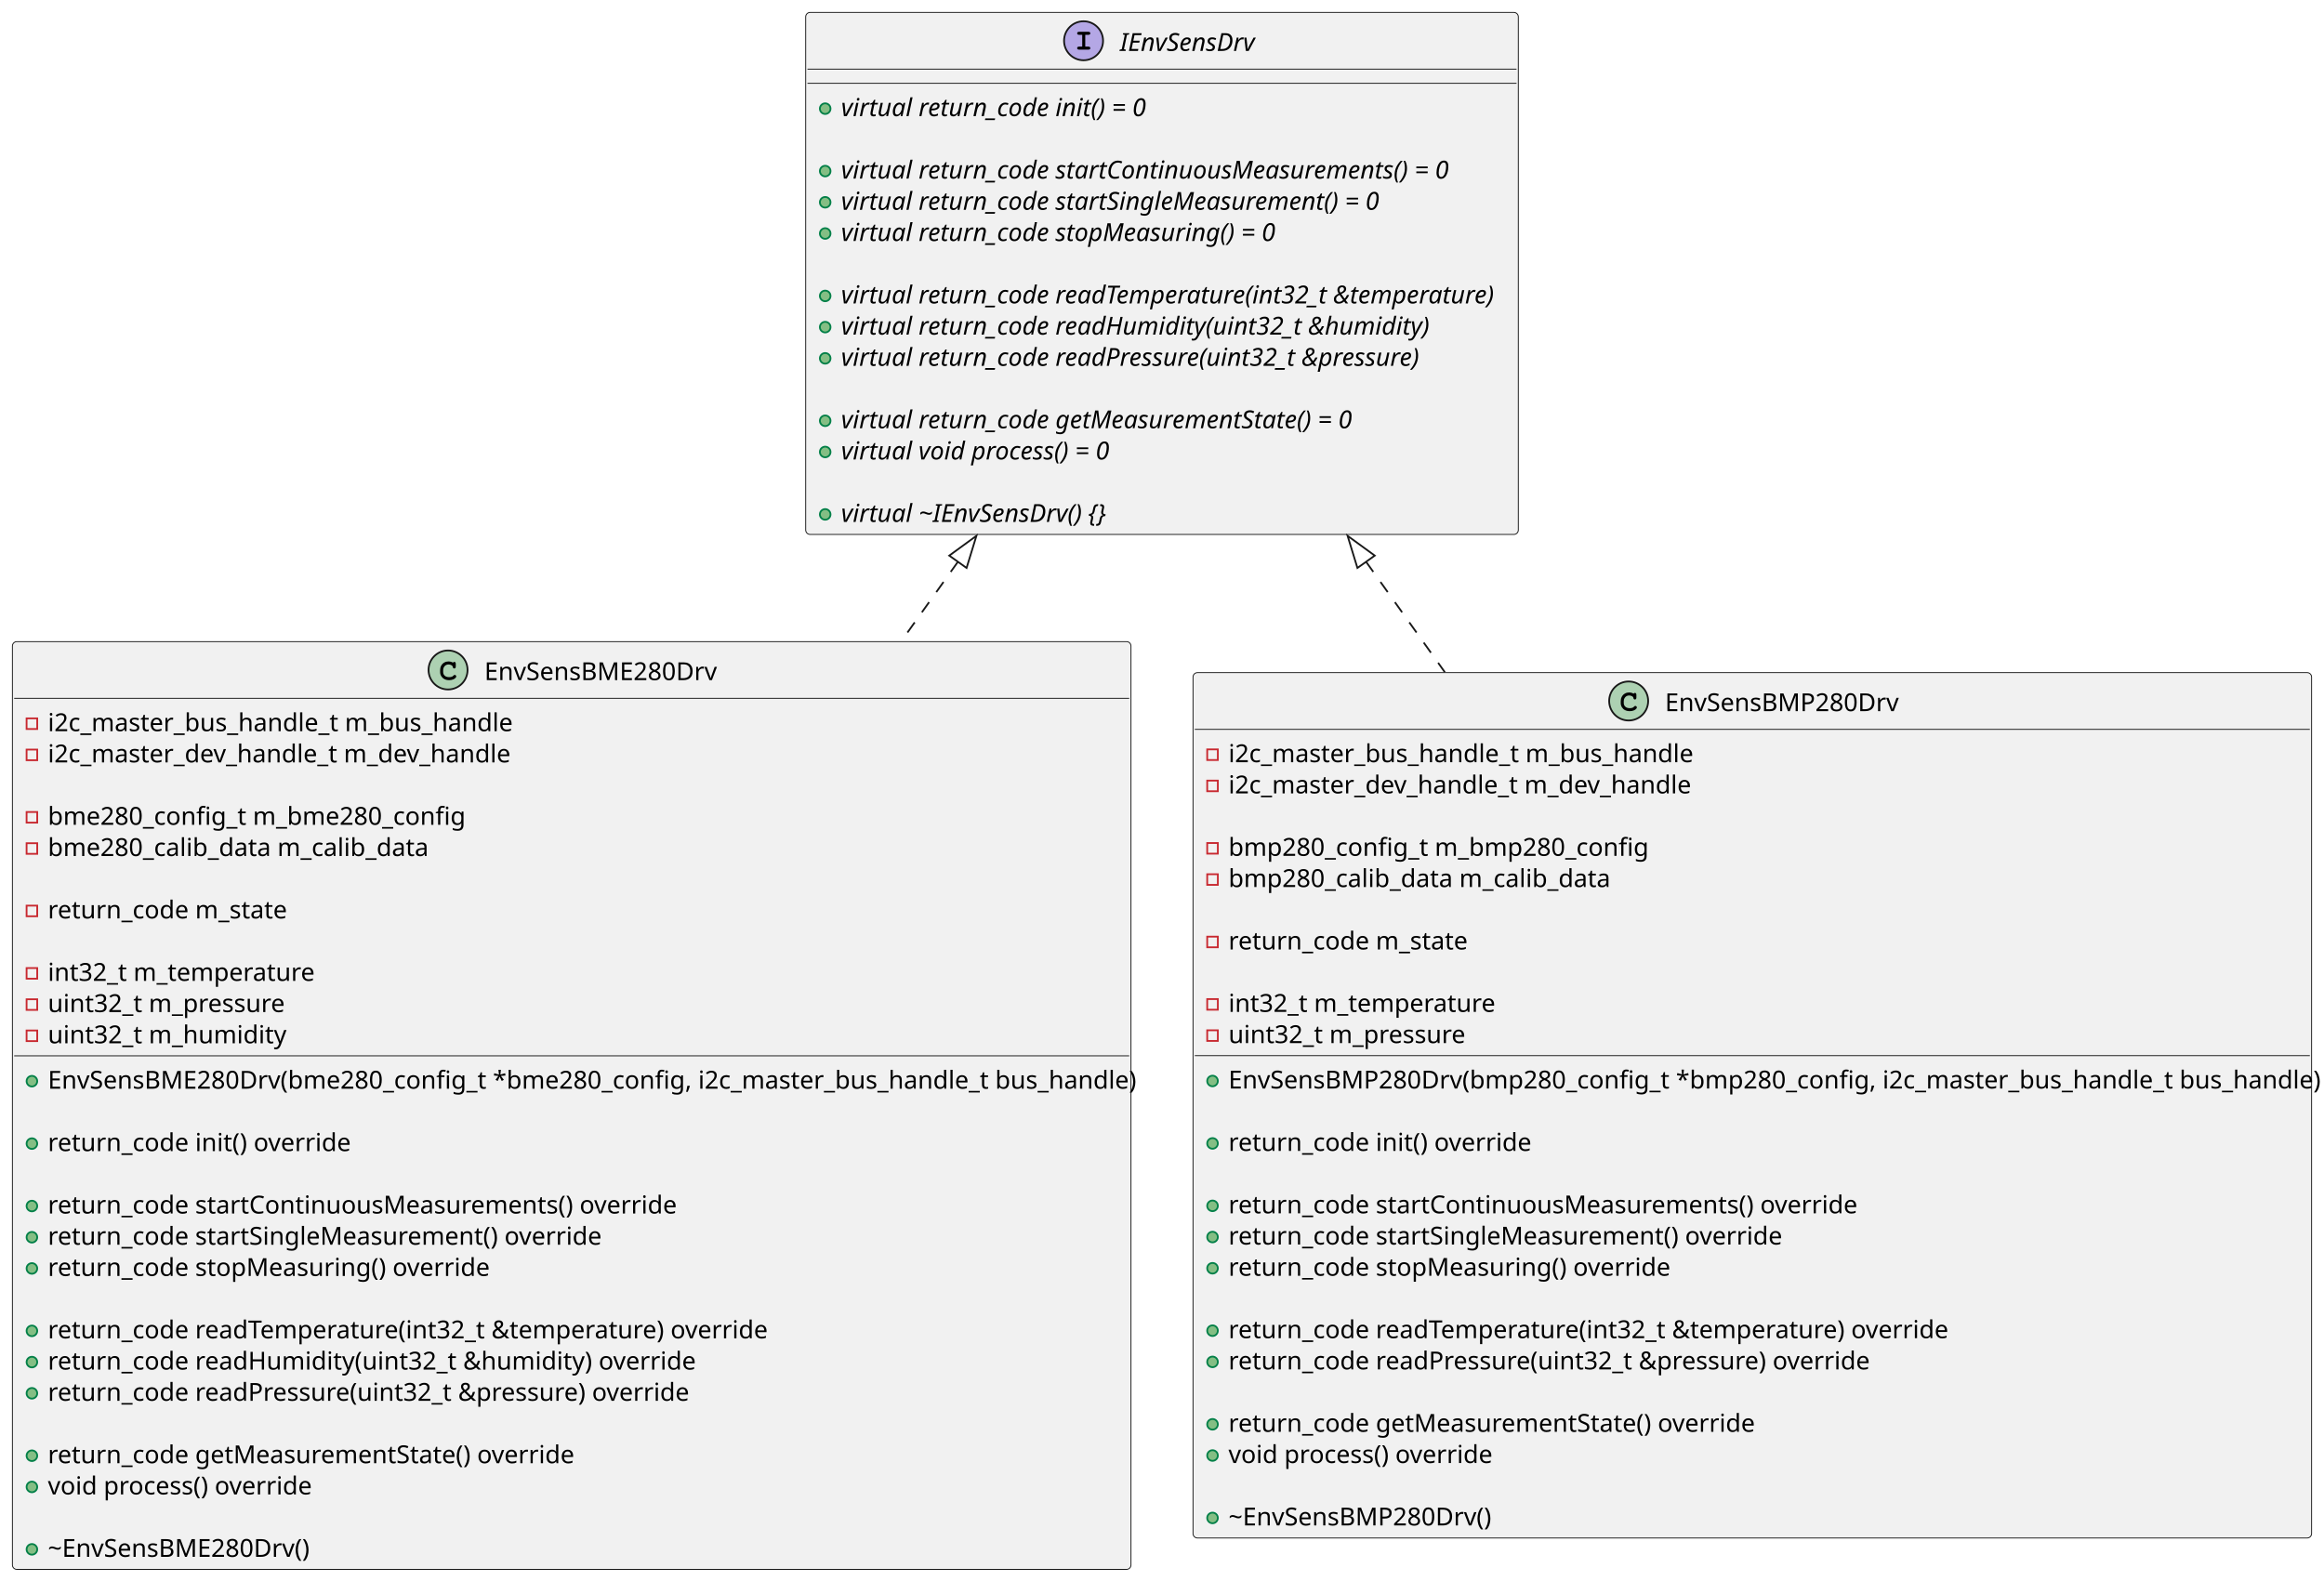
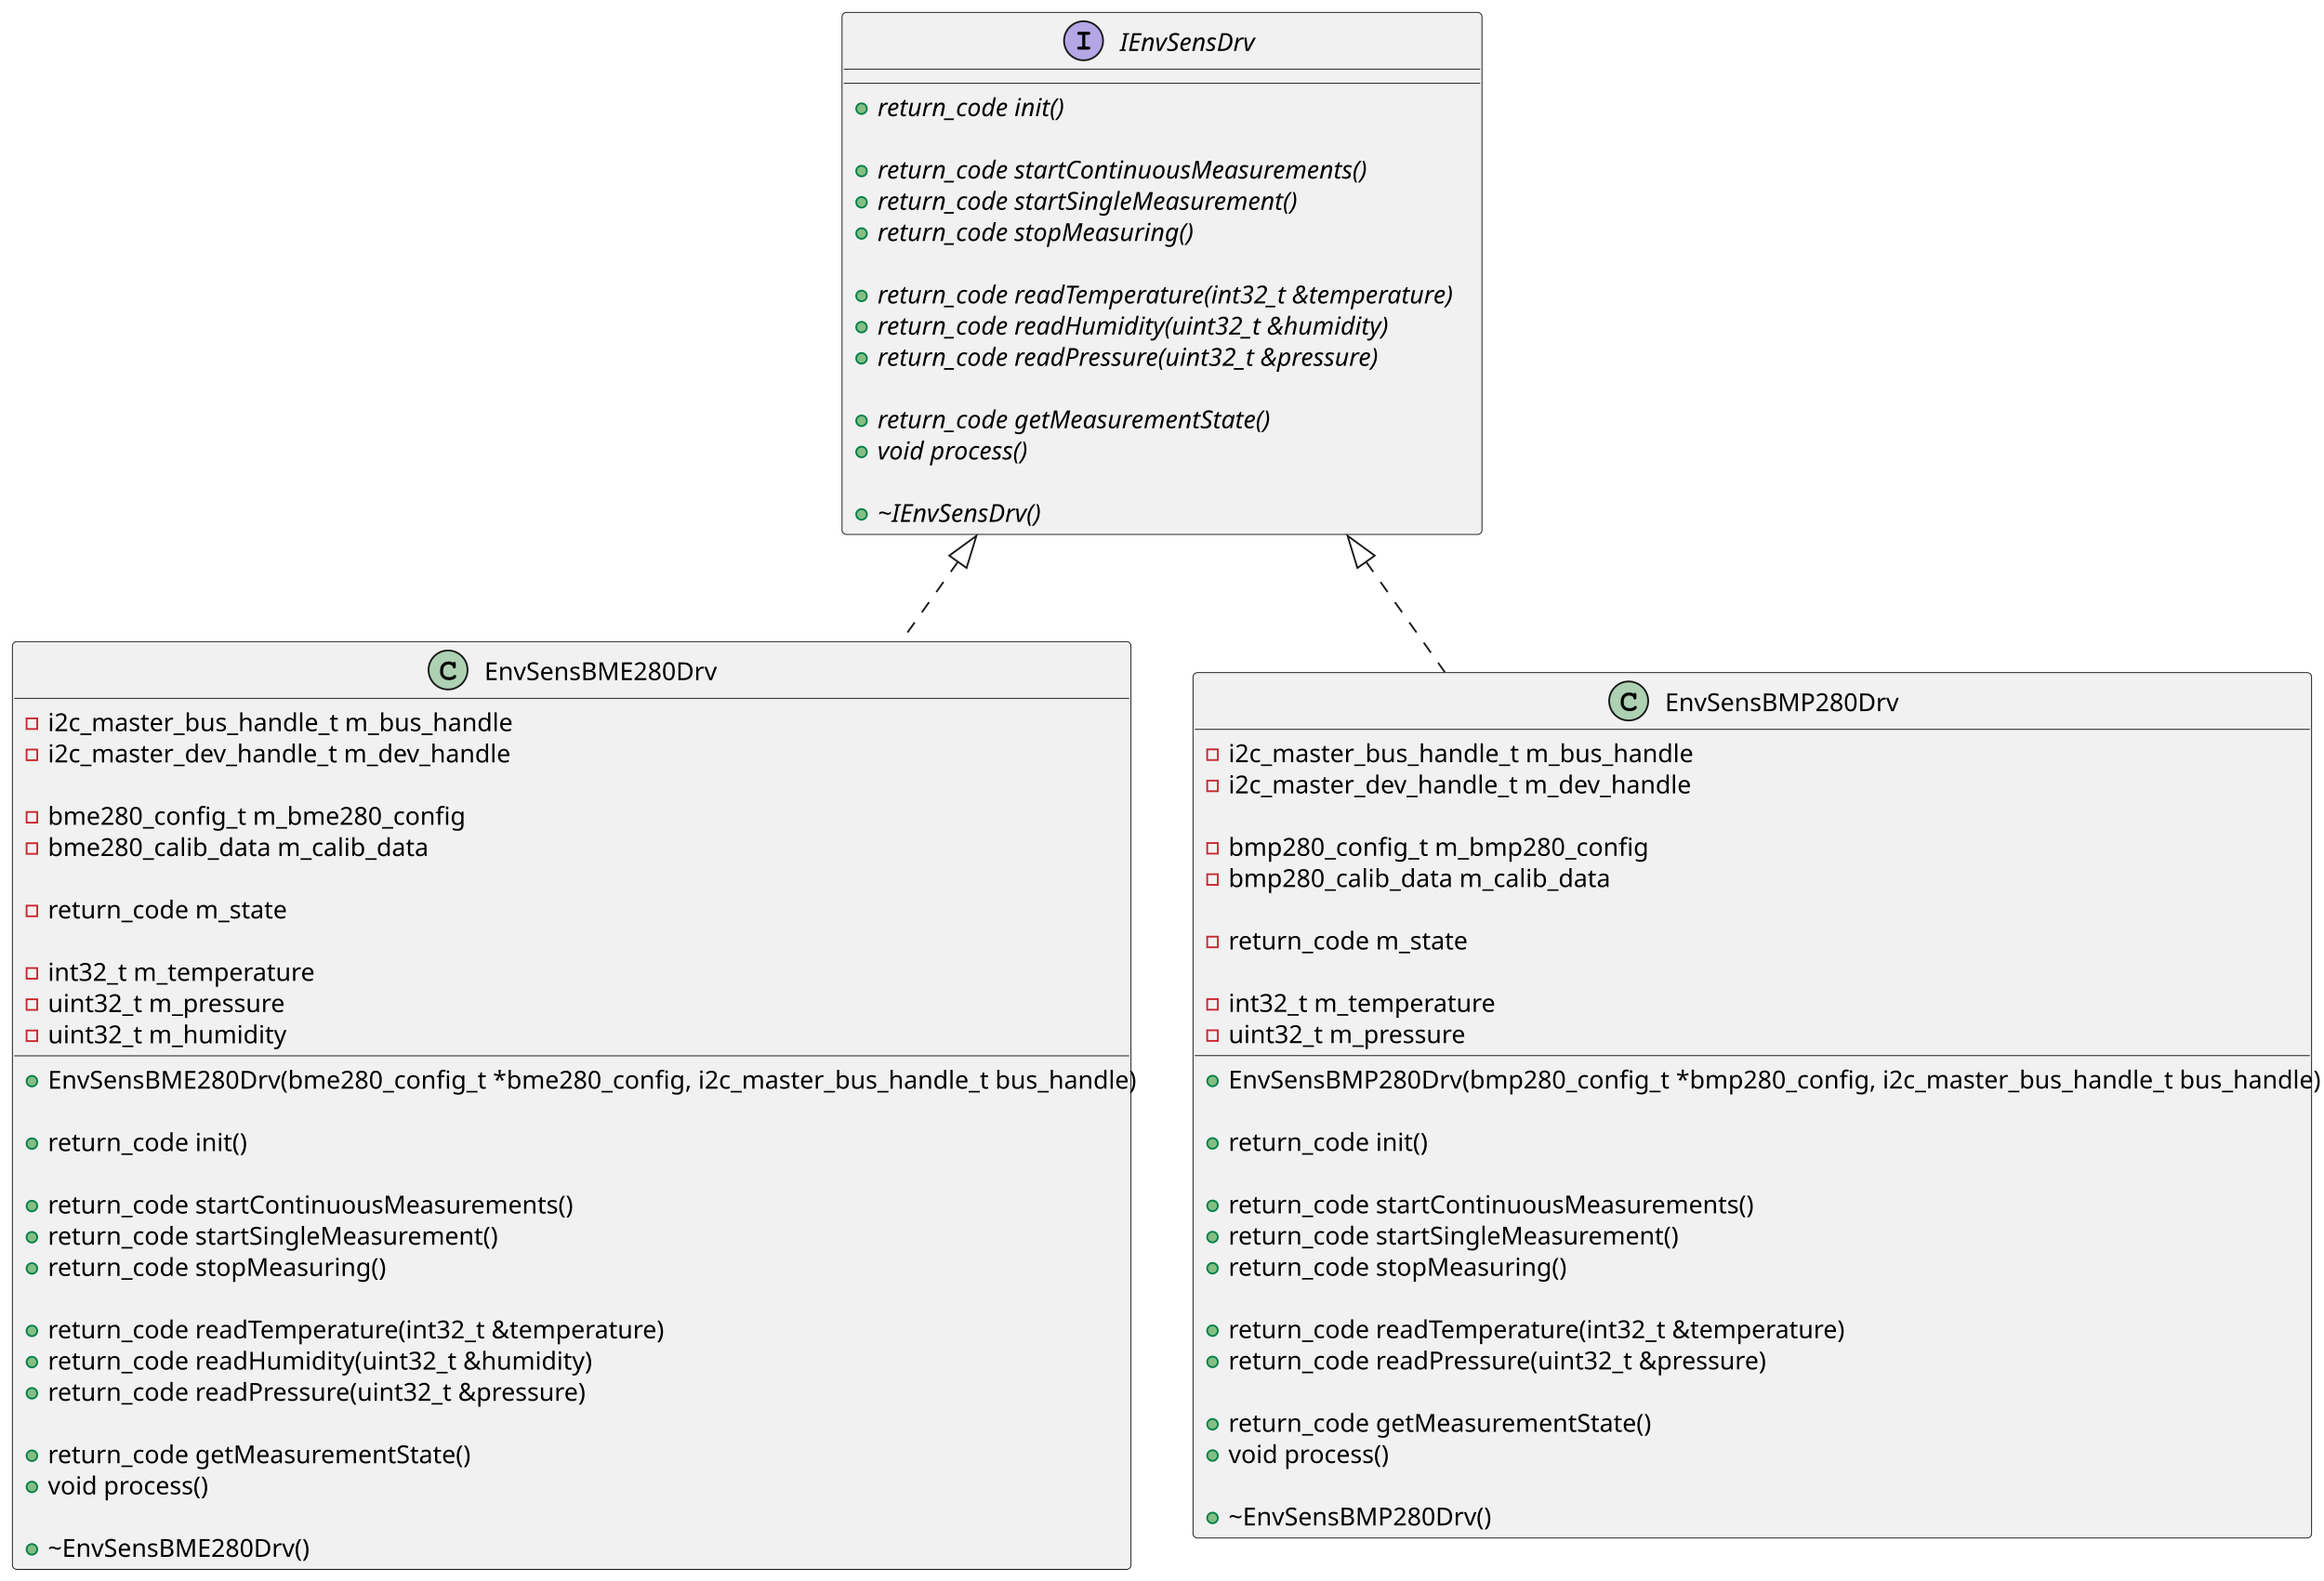
<svg xmlns="http://www.w3.org/2000/svg" contentStyleType="text/css" height="892px" preserveAspectRatio="none" style="width:1311px;height:892px;background:#FFFFFF;" version="1.1" viewBox="0 0 1311 892" width="1311px" zoomAndPan="magnify">
  <defs />
  <g>
    <g id="elem_IEnvSensDrv">
-       <rect codeLine="2" fill="#F1F1F1" height="294.531" id="IEnvSensDrv" rx="2.5" ry="2.5" style="stroke:#181818;stroke-width:0.5;" width="402" x="454.5" y="7" />
+       <rect codeLine="2" fill="#F1F1F1" height="294.531" id="IEnvSensDrv" rx="2.5" ry="2.5" style="stroke:#181818;stroke-width:0.5;" width="361" x="475" y="7" />
      <ellipse cx="611.25" cy="23" fill="#B4A7E5" rx="11" ry="11" style="stroke:#181818;stroke-width:1.0;" />
      <path d="M612.203,19.641 L612.203,26.297 L613.922,26.297 Q614.531,26.297 614.797,26.531 Q615.062,26.766 615.062,27.156 Q615.062,27.531 614.797,27.766 Q614.531,28 613.922,28 L608.781,28 Q608.172,28 607.906,27.766 Q607.641,27.531 607.641,27.141 Q607.641,26.766 607.906,26.531 Q608.172,26.297 608.781,26.297 L610.5,26.297 L610.5,19.641 L608.781,19.641 Q608.172,19.641 607.906,19.406 Q607.641,19.172 607.641,18.781 Q607.641,18.406 607.906,18.172 Q608.172,17.938 608.781,17.938 L613.922,17.938 Q614.531,17.938 614.797,18.172 Q615.062,18.406 615.062,18.781 Q615.062,19.172 614.797,19.406 Q614.531,19.641 613.922,19.641 L612.203,19.641 Z " fill="#000000" />
      <text fill="#000000" font-family="sans-serif" font-size="14" font-style="italic" lengthAdjust="spacing" textLength="80" x="631.75" y="28.729">IEnvSensDrv</text>
-       <line style="stroke:#181818;stroke-width:0.5;" x1="455.5" x2="855.5" y1="39" y2="39" />
-       <line style="stroke:#181818;stroke-width:0.5;" x1="455.5" x2="855.5" y1="47" y2="47" />
-       <ellipse cx="465.5" cy="61.305" fill="#84BE84" rx="3" ry="3" style="stroke:#038048;stroke-width:1.0;" />
-       <text fill="#000000" font-family="sans-serif" font-size="14" font-style="italic" lengthAdjust="spacing" textLength="174" x="474.5" y="65.533">virtual return_code init() = 0</text>
-       <text fill="#000000" font-family="sans-serif" font-size="14" lengthAdjust="spacing" textLength="4" x="474.5" y="83.143"> </text>
-       <ellipse cx="465.5" cy="96.523" fill="#84BE84" rx="3" ry="3" style="stroke:#038048;stroke-width:1.0;" />
-       <text fill="#000000" font-family="sans-serif" font-size="14" font-style="italic" lengthAdjust="spacing" textLength="350" x="474.5" y="100.752">virtual return_code startContinuousMeasurements() = 0</text>
-       <ellipse cx="465.5" cy="114.133" fill="#84BE84" rx="3" ry="3" style="stroke:#038048;stroke-width:1.0;" />
-       <text fill="#000000" font-family="sans-serif" font-size="14" font-style="italic" lengthAdjust="spacing" textLength="310" x="474.5" y="118.361">virtual return_code startSingleMeasurement() = 0</text>
-       <ellipse cx="465.5" cy="131.742" fill="#84BE84" rx="3" ry="3" style="stroke:#038048;stroke-width:1.0;" />
-       <text fill="#000000" font-family="sans-serif" font-size="14" font-style="italic" lengthAdjust="spacing" textLength="250" x="474.5" y="135.971">virtual return_code stopMeasuring() = 0</text>
-       <text fill="#000000" font-family="sans-serif" font-size="14" lengthAdjust="spacing" textLength="4" x="474.5" y="153.58"> </text>
-       <ellipse cx="465.5" cy="166.961" fill="#84BE84" rx="3" ry="3" style="stroke:#038048;stroke-width:1.0;" />
-       <text fill="#000000" font-family="sans-serif" font-size="14" font-style="italic" lengthAdjust="spacing" textLength="376" x="474.5" y="171.19">virtual return_code readTemperature(int32_t &amp;temperature)</text>
-       <ellipse cx="465.5" cy="184.57" fill="#84BE84" rx="3" ry="3" style="stroke:#038048;stroke-width:1.0;" />
-       <text fill="#000000" font-family="sans-serif" font-size="14" font-style="italic" lengthAdjust="spacing" textLength="331" x="474.5" y="188.799">virtual return_code readHumidity(uint32_t &amp;humidity)</text>
-       <ellipse cx="465.5" cy="202.18" fill="#84BE84" rx="3" ry="3" style="stroke:#038048;stroke-width:1.0;" />
-       <text fill="#000000" font-family="sans-serif" font-size="14" font-style="italic" lengthAdjust="spacing" textLength="338" x="474.5" y="206.408">virtual return_code readPressure(uint32_t &amp;pressure)</text>
-       <text fill="#000000" font-family="sans-serif" font-size="14" lengthAdjust="spacing" textLength="4" x="474.5" y="224.018"> </text>
-       <ellipse cx="465.5" cy="237.398" fill="#84BE84" rx="3" ry="3" style="stroke:#038048;stroke-width:1.0;" />
-       <text fill="#000000" font-family="sans-serif" font-size="14" font-style="italic" lengthAdjust="spacing" textLength="296" x="474.5" y="241.627">virtual return_code getMeasurementState() = 0</text>
-       <ellipse cx="465.5" cy="255.008" fill="#84BE84" rx="3" ry="3" style="stroke:#038048;stroke-width:1.0;" />
-       <text fill="#000000" font-family="sans-serif" font-size="14" font-style="italic" lengthAdjust="spacing" textLength="154" x="474.5" y="259.236">virtual void process() = 0</text>
-       <text fill="#000000" font-family="sans-serif" font-size="14" lengthAdjust="spacing" textLength="4" x="474.5" y="276.846"> </text>
-       <ellipse cx="465.5" cy="290.227" fill="#84BE84" rx="3" ry="3" style="stroke:#038048;stroke-width:1.0;" />
-       <text fill="#000000" font-family="sans-serif" font-size="14" font-style="italic" lengthAdjust="spacing" textLength="153" x="474.5" y="294.455">virtual ~IEnvSensDrv() {}</text>
+       <line style="stroke:#181818;stroke-width:0.5;" x1="476" x2="835" y1="39" y2="39" />
+       <line style="stroke:#181818;stroke-width:0.5;" x1="476" x2="835" y1="47" y2="47" />
+       <ellipse cx="486" cy="61.305" fill="#84BE84" rx="3" ry="3" style="stroke:#038048;stroke-width:1.0;" />
+       <text fill="#000000" font-family="sans-serif" font-size="14" font-style="italic" lengthAdjust="spacing" textLength="109" x="495" y="65.533">return_code init()</text>
+       <text fill="#000000" font-family="sans-serif" font-size="14" lengthAdjust="spacing" textLength="4" x="495" y="83.143"> </text>
+       <ellipse cx="486" cy="96.523" fill="#84BE84" rx="3" ry="3" style="stroke:#038048;stroke-width:1.0;" />
+       <text fill="#000000" font-family="sans-serif" font-size="14" font-style="italic" lengthAdjust="spacing" textLength="285" x="495" y="100.752">return_code startContinuousMeasurements()</text>
+       <ellipse cx="486" cy="114.133" fill="#84BE84" rx="3" ry="3" style="stroke:#038048;stroke-width:1.0;" />
+       <text fill="#000000" font-family="sans-serif" font-size="14" font-style="italic" lengthAdjust="spacing" textLength="245" x="495" y="118.361">return_code startSingleMeasurement()</text>
+       <ellipse cx="486" cy="131.742" fill="#84BE84" rx="3" ry="3" style="stroke:#038048;stroke-width:1.0;" />
+       <text fill="#000000" font-family="sans-serif" font-size="14" font-style="italic" lengthAdjust="spacing" textLength="185" x="495" y="135.971">return_code stopMeasuring()</text>
+       <text fill="#000000" font-family="sans-serif" font-size="14" lengthAdjust="spacing" textLength="4" x="495" y="153.58"> </text>
+       <ellipse cx="486" cy="166.961" fill="#84BE84" rx="3" ry="3" style="stroke:#038048;stroke-width:1.0;" />
+       <text fill="#000000" font-family="sans-serif" font-size="14" font-style="italic" lengthAdjust="spacing" textLength="335" x="495" y="171.19">return_code readTemperature(int32_t &amp;temperature)</text>
+       <ellipse cx="486" cy="184.57" fill="#84BE84" rx="3" ry="3" style="stroke:#038048;stroke-width:1.0;" />
+       <text fill="#000000" font-family="sans-serif" font-size="14" font-style="italic" lengthAdjust="spacing" textLength="290" x="495" y="188.799">return_code readHumidity(uint32_t &amp;humidity)</text>
+       <ellipse cx="486" cy="202.18" fill="#84BE84" rx="3" ry="3" style="stroke:#038048;stroke-width:1.0;" />
+       <text fill="#000000" font-family="sans-serif" font-size="14" font-style="italic" lengthAdjust="spacing" textLength="297" x="495" y="206.408">return_code readPressure(uint32_t &amp;pressure)</text>
+       <text fill="#000000" font-family="sans-serif" font-size="14" lengthAdjust="spacing" textLength="4" x="495" y="224.018"> </text>
+       <ellipse cx="486" cy="237.398" fill="#84BE84" rx="3" ry="3" style="stroke:#038048;stroke-width:1.0;" />
+       <text fill="#000000" font-family="sans-serif" font-size="14" font-style="italic" lengthAdjust="spacing" textLength="231" x="495" y="241.627">return_code getMeasurementState()</text>
+       <ellipse cx="486" cy="255.008" fill="#84BE84" rx="3" ry="3" style="stroke:#038048;stroke-width:1.0;" />
+       <text fill="#000000" font-family="sans-serif" font-size="14" font-style="italic" lengthAdjust="spacing" textLength="89" x="495" y="259.236">void process()</text>
+       <text fill="#000000" font-family="sans-serif" font-size="14" lengthAdjust="spacing" textLength="4" x="495" y="276.846"> </text>
+       <ellipse cx="486" cy="290.227" fill="#84BE84" rx="3" ry="3" style="stroke:#038048;stroke-width:1.0;" />
+       <text fill="#000000" font-family="sans-serif" font-size="14" font-style="italic" lengthAdjust="spacing" textLength="98" x="495" y="294.455">~IEnvSensDrv()</text>
    </g>
    <g id="elem_EnvSensBME280Drv">
      <rect codeLine="20" fill="#F1F1F1" height="523.453" id="EnvSensBME280Drv" rx="2.5" ry="2.5" style="stroke:#181818;stroke-width:0.5;" width="631" x="7" y="362" />
      <ellipse cx="252.75" cy="378" fill="#ADD1B2" rx="11" ry="11" style="stroke:#181818;stroke-width:1.0;" />
      <path d="M255.516,373.875 Q255.672,373.656 255.859,373.547 Q256.047,373.438 256.266,373.438 Q256.641,373.438 256.875,373.703 Q257.109,373.953 257.109,374.562 L257.109,376.016 Q257.109,376.625 256.875,376.891 Q256.641,377.156 256.266,377.156 Q255.922,377.156 255.719,376.953 Q255.516,376.766 255.406,376.25 Q255.359,375.891 255.172,375.703 Q254.844,375.328 254.234,375.109 Q253.625,374.891 253,374.891 Q252.234,374.891 251.594,375.219 Q250.969,375.547 250.469,376.297 Q249.984,377.047 249.984,378.078 L249.984,379.172 Q249.984,380.406 250.875,381.234 Q251.766,382.047 253.359,382.047 Q254.297,382.047 254.953,381.797 Q255.344,381.641 255.766,381.203 Q256.031,380.938 256.172,380.859 Q256.328,380.781 256.531,380.781 Q256.859,380.781 257.109,381.047 Q257.375,381.297 257.375,381.641 Q257.375,381.984 257.031,382.391 Q256.531,382.969 255.734,383.297 Q254.656,383.75 253.359,383.75 Q251.844,383.75 250.641,383.125 Q249.656,382.625 248.969,381.562 Q248.281,380.484 248.281,379.203 L248.281,378.047 Q248.281,376.719 248.891,375.578 Q249.516,374.422 250.609,373.812 Q251.703,373.188 252.938,373.188 Q253.672,373.188 254.312,373.359 Q254.969,373.516 255.516,373.875 Z " fill="#000000" />
      <text fill="#000000" font-family="sans-serif" font-size="14" lengthAdjust="spacing" textLength="131" x="273.25" y="383.728">EnvSensBME280Drv</text>
      <line style="stroke:#181818;stroke-width:0.5;" x1="8" x2="637" y1="394" y2="394" />
      <rect fill="none" height="6" style="stroke:#C82930;stroke-width:1.0;" width="6" x="15" y="405.305" />
      <text fill="#000000" font-family="sans-serif" font-size="14" lengthAdjust="spacing" textLength="260" x="27" y="412.533">i2c_master_bus_handle_t m_bus_handle</text>
      <rect fill="none" height="6" style="stroke:#C82930;stroke-width:1.0;" width="6" x="15" y="422.914" />
      <text fill="#000000" font-family="sans-serif" font-size="14" lengthAdjust="spacing" textLength="260" x="27" y="430.143">i2c_master_dev_handle_t m_dev_handle</text>
      <text fill="#000000" font-family="sans-serif" font-size="14" lengthAdjust="spacing" textLength="4" x="27" y="447.752"> </text>
      <rect fill="none" height="6" style="stroke:#C82930;stroke-width:1.0;" width="6" x="15" y="458.133" />
      <text fill="#000000" font-family="sans-serif" font-size="14" lengthAdjust="spacing" textLength="229" x="27" y="465.361">bme280_config_t m_bme280_config</text>
      <rect fill="none" height="6" style="stroke:#C82930;stroke-width:1.0;" width="6" x="15" y="475.742" />
      <text fill="#000000" font-family="sans-serif" font-size="14" lengthAdjust="spacing" textLength="212" x="27" y="482.971">bme280_calib_data m_calib_data</text>
      <text fill="#000000" font-family="sans-serif" font-size="14" lengthAdjust="spacing" textLength="4" x="27" y="500.58"> </text>
      <rect fill="none" height="6" style="stroke:#C82930;stroke-width:1.0;" width="6" x="15" y="510.961" />
      <text fill="#000000" font-family="sans-serif" font-size="14" lengthAdjust="spacing" textLength="131" x="27" y="518.189">return_code m_state</text>
      <text fill="#000000" font-family="sans-serif" font-size="14" lengthAdjust="spacing" textLength="4" x="27" y="535.799"> </text>
      <rect fill="none" height="6" style="stroke:#C82930;stroke-width:1.0;" width="6" x="15" y="546.18" />
      <text fill="#000000" font-family="sans-serif" font-size="14" lengthAdjust="spacing" textLength="143" x="27" y="553.408">int32_t m_temperature</text>
      <rect fill="none" height="6" style="stroke:#C82930;stroke-width:1.0;" width="6" x="15" y="563.789" />
      <text fill="#000000" font-family="sans-serif" font-size="14" lengthAdjust="spacing" textLength="130" x="27" y="571.018">uint32_t m_pressure</text>
      <rect fill="none" height="6" style="stroke:#C82930;stroke-width:1.0;" width="6" x="15" y="581.398" />
      <text fill="#000000" font-family="sans-serif" font-size="14" lengthAdjust="spacing" textLength="126" x="27" y="588.627">uint32_t m_humidity</text>
      <line style="stroke:#181818;stroke-width:0.5;" x1="8" x2="637" y1="595.703" y2="595.703" />
      <ellipse cx="18" cy="610.008" fill="#84BE84" rx="3" ry="3" style="stroke:#038048;stroke-width:1.0;" />
      <text fill="#000000" font-family="sans-serif" font-size="14" lengthAdjust="spacing" textLength="605" x="27" y="614.236">EnvSensBME280Drv(bme280_config_t *bme280_config, i2c_master_bus_handle_t bus_handle)</text>
      <text fill="#000000" font-family="sans-serif" font-size="14" lengthAdjust="spacing" textLength="4" x="27" y="631.846"> </text>
      <ellipse cx="18" cy="645.227" fill="#84BE84" rx="3" ry="3" style="stroke:#038048;stroke-width:1.0;" />
-       <text fill="#000000" font-family="sans-serif" font-size="14" lengthAdjust="spacing" textLength="165" x="27" y="649.455">return_code init() override</text>
+       <text fill="#000000" font-family="sans-serif" font-size="14" lengthAdjust="spacing" textLength="109" x="27" y="649.455">return_code init()</text>
      <text fill="#000000" font-family="sans-serif" font-size="14" lengthAdjust="spacing" textLength="4" x="27" y="667.064"> </text>
      <ellipse cx="18" cy="680.445" fill="#84BE84" rx="3" ry="3" style="stroke:#038048;stroke-width:1.0;" />
-       <text fill="#000000" font-family="sans-serif" font-size="14" lengthAdjust="spacing" textLength="340" x="27" y="684.674">return_code startContinuousMeasurements() override</text>
+       <text fill="#000000" font-family="sans-serif" font-size="14" lengthAdjust="spacing" textLength="284" x="27" y="684.674">return_code startContinuousMeasurements()</text>
      <ellipse cx="18" cy="698.055" fill="#84BE84" rx="3" ry="3" style="stroke:#038048;stroke-width:1.0;" />
-       <text fill="#000000" font-family="sans-serif" font-size="14" lengthAdjust="spacing" textLength="300" x="27" y="702.283">return_code startSingleMeasurement() override</text>
+       <text fill="#000000" font-family="sans-serif" font-size="14" lengthAdjust="spacing" textLength="244" x="27" y="702.283">return_code startSingleMeasurement()</text>
      <ellipse cx="18" cy="715.664" fill="#84BE84" rx="3" ry="3" style="stroke:#038048;stroke-width:1.0;" />
-       <text fill="#000000" font-family="sans-serif" font-size="14" lengthAdjust="spacing" textLength="240" x="27" y="719.893">return_code stopMeasuring() override</text>
+       <text fill="#000000" font-family="sans-serif" font-size="14" lengthAdjust="spacing" textLength="184" x="27" y="719.893">return_code stopMeasuring()</text>
      <text fill="#000000" font-family="sans-serif" font-size="14" lengthAdjust="spacing" textLength="4" x="27" y="737.502"> </text>
      <ellipse cx="18" cy="750.883" fill="#84BE84" rx="3" ry="3" style="stroke:#038048;stroke-width:1.0;" />
-       <text fill="#000000" font-family="sans-serif" font-size="14" lengthAdjust="spacing" textLength="391" x="27" y="755.111">return_code readTemperature(int32_t &amp;temperature) override</text>
+       <text fill="#000000" font-family="sans-serif" font-size="14" lengthAdjust="spacing" textLength="335" x="27" y="755.111">return_code readTemperature(int32_t &amp;temperature)</text>
      <ellipse cx="18" cy="768.492" fill="#84BE84" rx="3" ry="3" style="stroke:#038048;stroke-width:1.0;" />
-       <text fill="#000000" font-family="sans-serif" font-size="14" lengthAdjust="spacing" textLength="345" x="27" y="772.721">return_code readHumidity(uint32_t &amp;humidity) override</text>
+       <text fill="#000000" font-family="sans-serif" font-size="14" lengthAdjust="spacing" textLength="289" x="27" y="772.721">return_code readHumidity(uint32_t &amp;humidity)</text>
      <ellipse cx="18" cy="786.102" fill="#84BE84" rx="3" ry="3" style="stroke:#038048;stroke-width:1.0;" />
-       <text fill="#000000" font-family="sans-serif" font-size="14" lengthAdjust="spacing" textLength="353" x="27" y="790.33">return_code readPressure(uint32_t &amp;pressure) override</text>
+       <text fill="#000000" font-family="sans-serif" font-size="14" lengthAdjust="spacing" textLength="297" x="27" y="790.33">return_code readPressure(uint32_t &amp;pressure)</text>
      <text fill="#000000" font-family="sans-serif" font-size="14" lengthAdjust="spacing" textLength="4" x="27" y="807.939"> </text>
      <ellipse cx="18" cy="821.32" fill="#84BE84" rx="3" ry="3" style="stroke:#038048;stroke-width:1.0;" />
-       <text fill="#000000" font-family="sans-serif" font-size="14" lengthAdjust="spacing" textLength="286" x="27" y="825.549">return_code getMeasurementState() override</text>
+       <text fill="#000000" font-family="sans-serif" font-size="14" lengthAdjust="spacing" textLength="230" x="27" y="825.549">return_code getMeasurementState()</text>
      <ellipse cx="18" cy="838.93" fill="#84BE84" rx="3" ry="3" style="stroke:#038048;stroke-width:1.0;" />
-       <text fill="#000000" font-family="sans-serif" font-size="14" lengthAdjust="spacing" textLength="146" x="27" y="843.158">void process() override</text>
+       <text fill="#000000" font-family="sans-serif" font-size="14" lengthAdjust="spacing" textLength="90" x="27" y="843.158">void process()</text>
      <text fill="#000000" font-family="sans-serif" font-size="14" lengthAdjust="spacing" textLength="4" x="27" y="860.768"> </text>
      <ellipse cx="18" cy="874.148" fill="#84BE84" rx="3" ry="3" style="stroke:#038048;stroke-width:1.0;" />
      <text fill="#000000" font-family="sans-serif" font-size="14" lengthAdjust="spacing" textLength="149" x="27" y="878.377">~EnvSensBME280Drv()</text>
    </g>
    <g id="elem_EnvSensBMP280Drv">
      <rect codeLine="52" fill="#F1F1F1" height="488.234" id="EnvSensBMP280Drv" rx="2.5" ry="2.5" style="stroke:#181818;stroke-width:0.5;" width="631" x="673" y="379.5" />
      <ellipse cx="918.75" cy="395.5" fill="#ADD1B2" rx="11" ry="11" style="stroke:#181818;stroke-width:1.0;" />
      <path d="M921.516,391.375 Q921.672,391.156 921.859,391.047 Q922.047,390.938 922.266,390.938 Q922.641,390.938 922.875,391.203 Q923.109,391.453 923.109,392.062 L923.109,393.516 Q923.109,394.125 922.875,394.391 Q922.641,394.656 922.266,394.656 Q921.922,394.656 921.719,394.453 Q921.516,394.266 921.406,393.75 Q921.359,393.391 921.172,393.203 Q920.844,392.828 920.234,392.609 Q919.625,392.391 919,392.391 Q918.234,392.391 917.594,392.719 Q916.969,393.047 916.469,393.797 Q915.984,394.547 915.984,395.578 L915.984,396.672 Q915.984,397.906 916.875,398.734 Q917.766,399.547 919.359,399.547 Q920.297,399.547 920.953,399.297 Q921.344,399.141 921.766,398.703 Q922.031,398.438 922.172,398.359 Q922.328,398.281 922.531,398.281 Q922.859,398.281 923.109,398.547 Q923.375,398.797 923.375,399.141 Q923.375,399.484 923.031,399.891 Q922.531,400.469 921.734,400.797 Q920.656,401.25 919.359,401.25 Q917.844,401.25 916.641,400.625 Q915.656,400.125 914.969,399.062 Q914.281,397.984 914.281,396.703 L914.281,395.547 Q914.281,394.219 914.891,393.078 Q915.516,391.922 916.609,391.312 Q917.703,390.688 918.938,390.688 Q919.672,390.688 920.312,390.859 Q920.969,391.016 921.516,391.375 Z " fill="#000000" />
      <text fill="#000000" font-family="sans-serif" font-size="14" lengthAdjust="spacing" textLength="131" x="939.25" y="401.228">EnvSensBMP280Drv</text>
      <line style="stroke:#181818;stroke-width:0.5;" x1="674" x2="1303" y1="411.5" y2="411.5" />
      <rect fill="none" height="6" style="stroke:#C82930;stroke-width:1.0;" width="6" x="681" y="422.805" />
      <text fill="#000000" font-family="sans-serif" font-size="14" lengthAdjust="spacing" textLength="260" x="693" y="430.033">i2c_master_bus_handle_t m_bus_handle</text>
      <rect fill="none" height="6" style="stroke:#C82930;stroke-width:1.0;" width="6" x="681" y="440.414" />
      <text fill="#000000" font-family="sans-serif" font-size="14" lengthAdjust="spacing" textLength="260" x="693" y="447.643">i2c_master_dev_handle_t m_dev_handle</text>
      <text fill="#000000" font-family="sans-serif" font-size="14" lengthAdjust="spacing" textLength="4" x="693" y="465.252"> </text>
      <rect fill="none" height="6" style="stroke:#C82930;stroke-width:1.0;" width="6" x="681" y="475.633" />
      <text fill="#000000" font-family="sans-serif" font-size="14" lengthAdjust="spacing" textLength="229" x="693" y="482.861">bmp280_config_t m_bmp280_config</text>
      <rect fill="none" height="6" style="stroke:#C82930;stroke-width:1.0;" width="6" x="681" y="493.242" />
      <text fill="#000000" font-family="sans-serif" font-size="14" lengthAdjust="spacing" textLength="212" x="693" y="500.471">bmp280_calib_data m_calib_data</text>
      <text fill="#000000" font-family="sans-serif" font-size="14" lengthAdjust="spacing" textLength="4" x="693" y="518.08"> </text>
      <rect fill="none" height="6" style="stroke:#C82930;stroke-width:1.0;" width="6" x="681" y="528.461" />
      <text fill="#000000" font-family="sans-serif" font-size="14" lengthAdjust="spacing" textLength="131" x="693" y="535.689">return_code m_state</text>
      <text fill="#000000" font-family="sans-serif" font-size="14" lengthAdjust="spacing" textLength="4" x="693" y="553.299"> </text>
      <rect fill="none" height="6" style="stroke:#C82930;stroke-width:1.0;" width="6" x="681" y="563.68" />
      <text fill="#000000" font-family="sans-serif" font-size="14" lengthAdjust="spacing" textLength="143" x="693" y="570.908">int32_t m_temperature</text>
      <rect fill="none" height="6" style="stroke:#C82930;stroke-width:1.0;" width="6" x="681" y="581.289" />
      <text fill="#000000" font-family="sans-serif" font-size="14" lengthAdjust="spacing" textLength="130" x="693" y="588.518">uint32_t m_pressure</text>
      <line style="stroke:#181818;stroke-width:0.5;" x1="674" x2="1303" y1="595.594" y2="595.594" />
      <ellipse cx="684" cy="609.898" fill="#84BE84" rx="3" ry="3" style="stroke:#038048;stroke-width:1.0;" />
      <text fill="#000000" font-family="sans-serif" font-size="14" lengthAdjust="spacing" textLength="605" x="693" y="614.127">EnvSensBMP280Drv(bmp280_config_t *bmp280_config, i2c_master_bus_handle_t bus_handle)</text>
      <text fill="#000000" font-family="sans-serif" font-size="14" lengthAdjust="spacing" textLength="4" x="693" y="631.736"> </text>
      <ellipse cx="684" cy="645.117" fill="#84BE84" rx="3" ry="3" style="stroke:#038048;stroke-width:1.0;" />
-       <text fill="#000000" font-family="sans-serif" font-size="14" lengthAdjust="spacing" textLength="165" x="693" y="649.346">return_code init() override</text>
+       <text fill="#000000" font-family="sans-serif" font-size="14" lengthAdjust="spacing" textLength="109" x="693" y="649.346">return_code init()</text>
      <text fill="#000000" font-family="sans-serif" font-size="14" lengthAdjust="spacing" textLength="4" x="693" y="666.955"> </text>
      <ellipse cx="684" cy="680.336" fill="#84BE84" rx="3" ry="3" style="stroke:#038048;stroke-width:1.0;" />
-       <text fill="#000000" font-family="sans-serif" font-size="14" lengthAdjust="spacing" textLength="340" x="693" y="684.564">return_code startContinuousMeasurements() override</text>
+       <text fill="#000000" font-family="sans-serif" font-size="14" lengthAdjust="spacing" textLength="284" x="693" y="684.564">return_code startContinuousMeasurements()</text>
      <ellipse cx="684" cy="697.945" fill="#84BE84" rx="3" ry="3" style="stroke:#038048;stroke-width:1.0;" />
-       <text fill="#000000" font-family="sans-serif" font-size="14" lengthAdjust="spacing" textLength="300" x="693" y="702.174">return_code startSingleMeasurement() override</text>
+       <text fill="#000000" font-family="sans-serif" font-size="14" lengthAdjust="spacing" textLength="244" x="693" y="702.174">return_code startSingleMeasurement()</text>
      <ellipse cx="684" cy="715.555" fill="#84BE84" rx="3" ry="3" style="stroke:#038048;stroke-width:1.0;" />
-       <text fill="#000000" font-family="sans-serif" font-size="14" lengthAdjust="spacing" textLength="240" x="693" y="719.783">return_code stopMeasuring() override</text>
+       <text fill="#000000" font-family="sans-serif" font-size="14" lengthAdjust="spacing" textLength="184" x="693" y="719.783">return_code stopMeasuring()</text>
      <text fill="#000000" font-family="sans-serif" font-size="14" lengthAdjust="spacing" textLength="4" x="693" y="737.393"> </text>
      <ellipse cx="684" cy="750.773" fill="#84BE84" rx="3" ry="3" style="stroke:#038048;stroke-width:1.0;" />
-       <text fill="#000000" font-family="sans-serif" font-size="14" lengthAdjust="spacing" textLength="391" x="693" y="755.002">return_code readTemperature(int32_t &amp;temperature) override</text>
+       <text fill="#000000" font-family="sans-serif" font-size="14" lengthAdjust="spacing" textLength="335" x="693" y="755.002">return_code readTemperature(int32_t &amp;temperature)</text>
      <ellipse cx="684" cy="768.383" fill="#84BE84" rx="3" ry="3" style="stroke:#038048;stroke-width:1.0;" />
-       <text fill="#000000" font-family="sans-serif" font-size="14" lengthAdjust="spacing" textLength="353" x="693" y="772.611">return_code readPressure(uint32_t &amp;pressure) override</text>
+       <text fill="#000000" font-family="sans-serif" font-size="14" lengthAdjust="spacing" textLength="297" x="693" y="772.611">return_code readPressure(uint32_t &amp;pressure)</text>
      <text fill="#000000" font-family="sans-serif" font-size="14" lengthAdjust="spacing" textLength="4" x="693" y="790.221"> </text>
      <ellipse cx="684" cy="803.602" fill="#84BE84" rx="3" ry="3" style="stroke:#038048;stroke-width:1.0;" />
-       <text fill="#000000" font-family="sans-serif" font-size="14" lengthAdjust="spacing" textLength="286" x="693" y="807.83">return_code getMeasurementState() override</text>
+       <text fill="#000000" font-family="sans-serif" font-size="14" lengthAdjust="spacing" textLength="230" x="693" y="807.83">return_code getMeasurementState()</text>
      <ellipse cx="684" cy="821.211" fill="#84BE84" rx="3" ry="3" style="stroke:#038048;stroke-width:1.0;" />
-       <text fill="#000000" font-family="sans-serif" font-size="14" lengthAdjust="spacing" textLength="146" x="693" y="825.439">void process() override</text>
+       <text fill="#000000" font-family="sans-serif" font-size="14" lengthAdjust="spacing" textLength="90" x="693" y="825.439">void process()</text>
      <text fill="#000000" font-family="sans-serif" font-size="14" lengthAdjust="spacing" textLength="4" x="693" y="843.049"> </text>
      <ellipse cx="684" cy="856.43" fill="#84BE84" rx="3" ry="3" style="stroke:#038048;stroke-width:1.0;" />
      <text fill="#000000" font-family="sans-serif" font-size="14" lengthAdjust="spacing" textLength="149" x="693" y="860.658">~EnvSensBMP280Drv()</text>
    </g>
    <g id="link_IEnvSensDrv_EnvSensBME280Drv">
      <path d="M540.371,316.957 C526.741,336.077 522.91,341.45 508.43,361.75 " fill="none" id="IEnvSensDrv-backto-EnvSensBME280Drv" style="stroke:#181818;stroke-width:1.0;stroke-dasharray:7.0,7.0;" />
      <polygon fill="none" points="550.82,302.3,535.486,313.474,545.257,320.44,550.82,302.3" style="stroke:#181818;stroke-width:1.0;" />
    </g>
    <g id="link_IEnvSensDrv_EnvSensBMP280Drv">
      <path d="M770.63,316.956 C788.17,341.556 796.33,353 815.06,379.27 " fill="none" id="IEnvSensDrv-backto-EnvSensBMP280Drv" style="stroke:#181818;stroke-width:1.0;stroke-dasharray:7.0,7.0;" />
      <polygon fill="none" points="760.18,302.3,765.745,320.439,775.515,313.473,760.18,302.3" style="stroke:#181818;stroke-width:1.0;" />
    </g>
  </g>
</svg>
